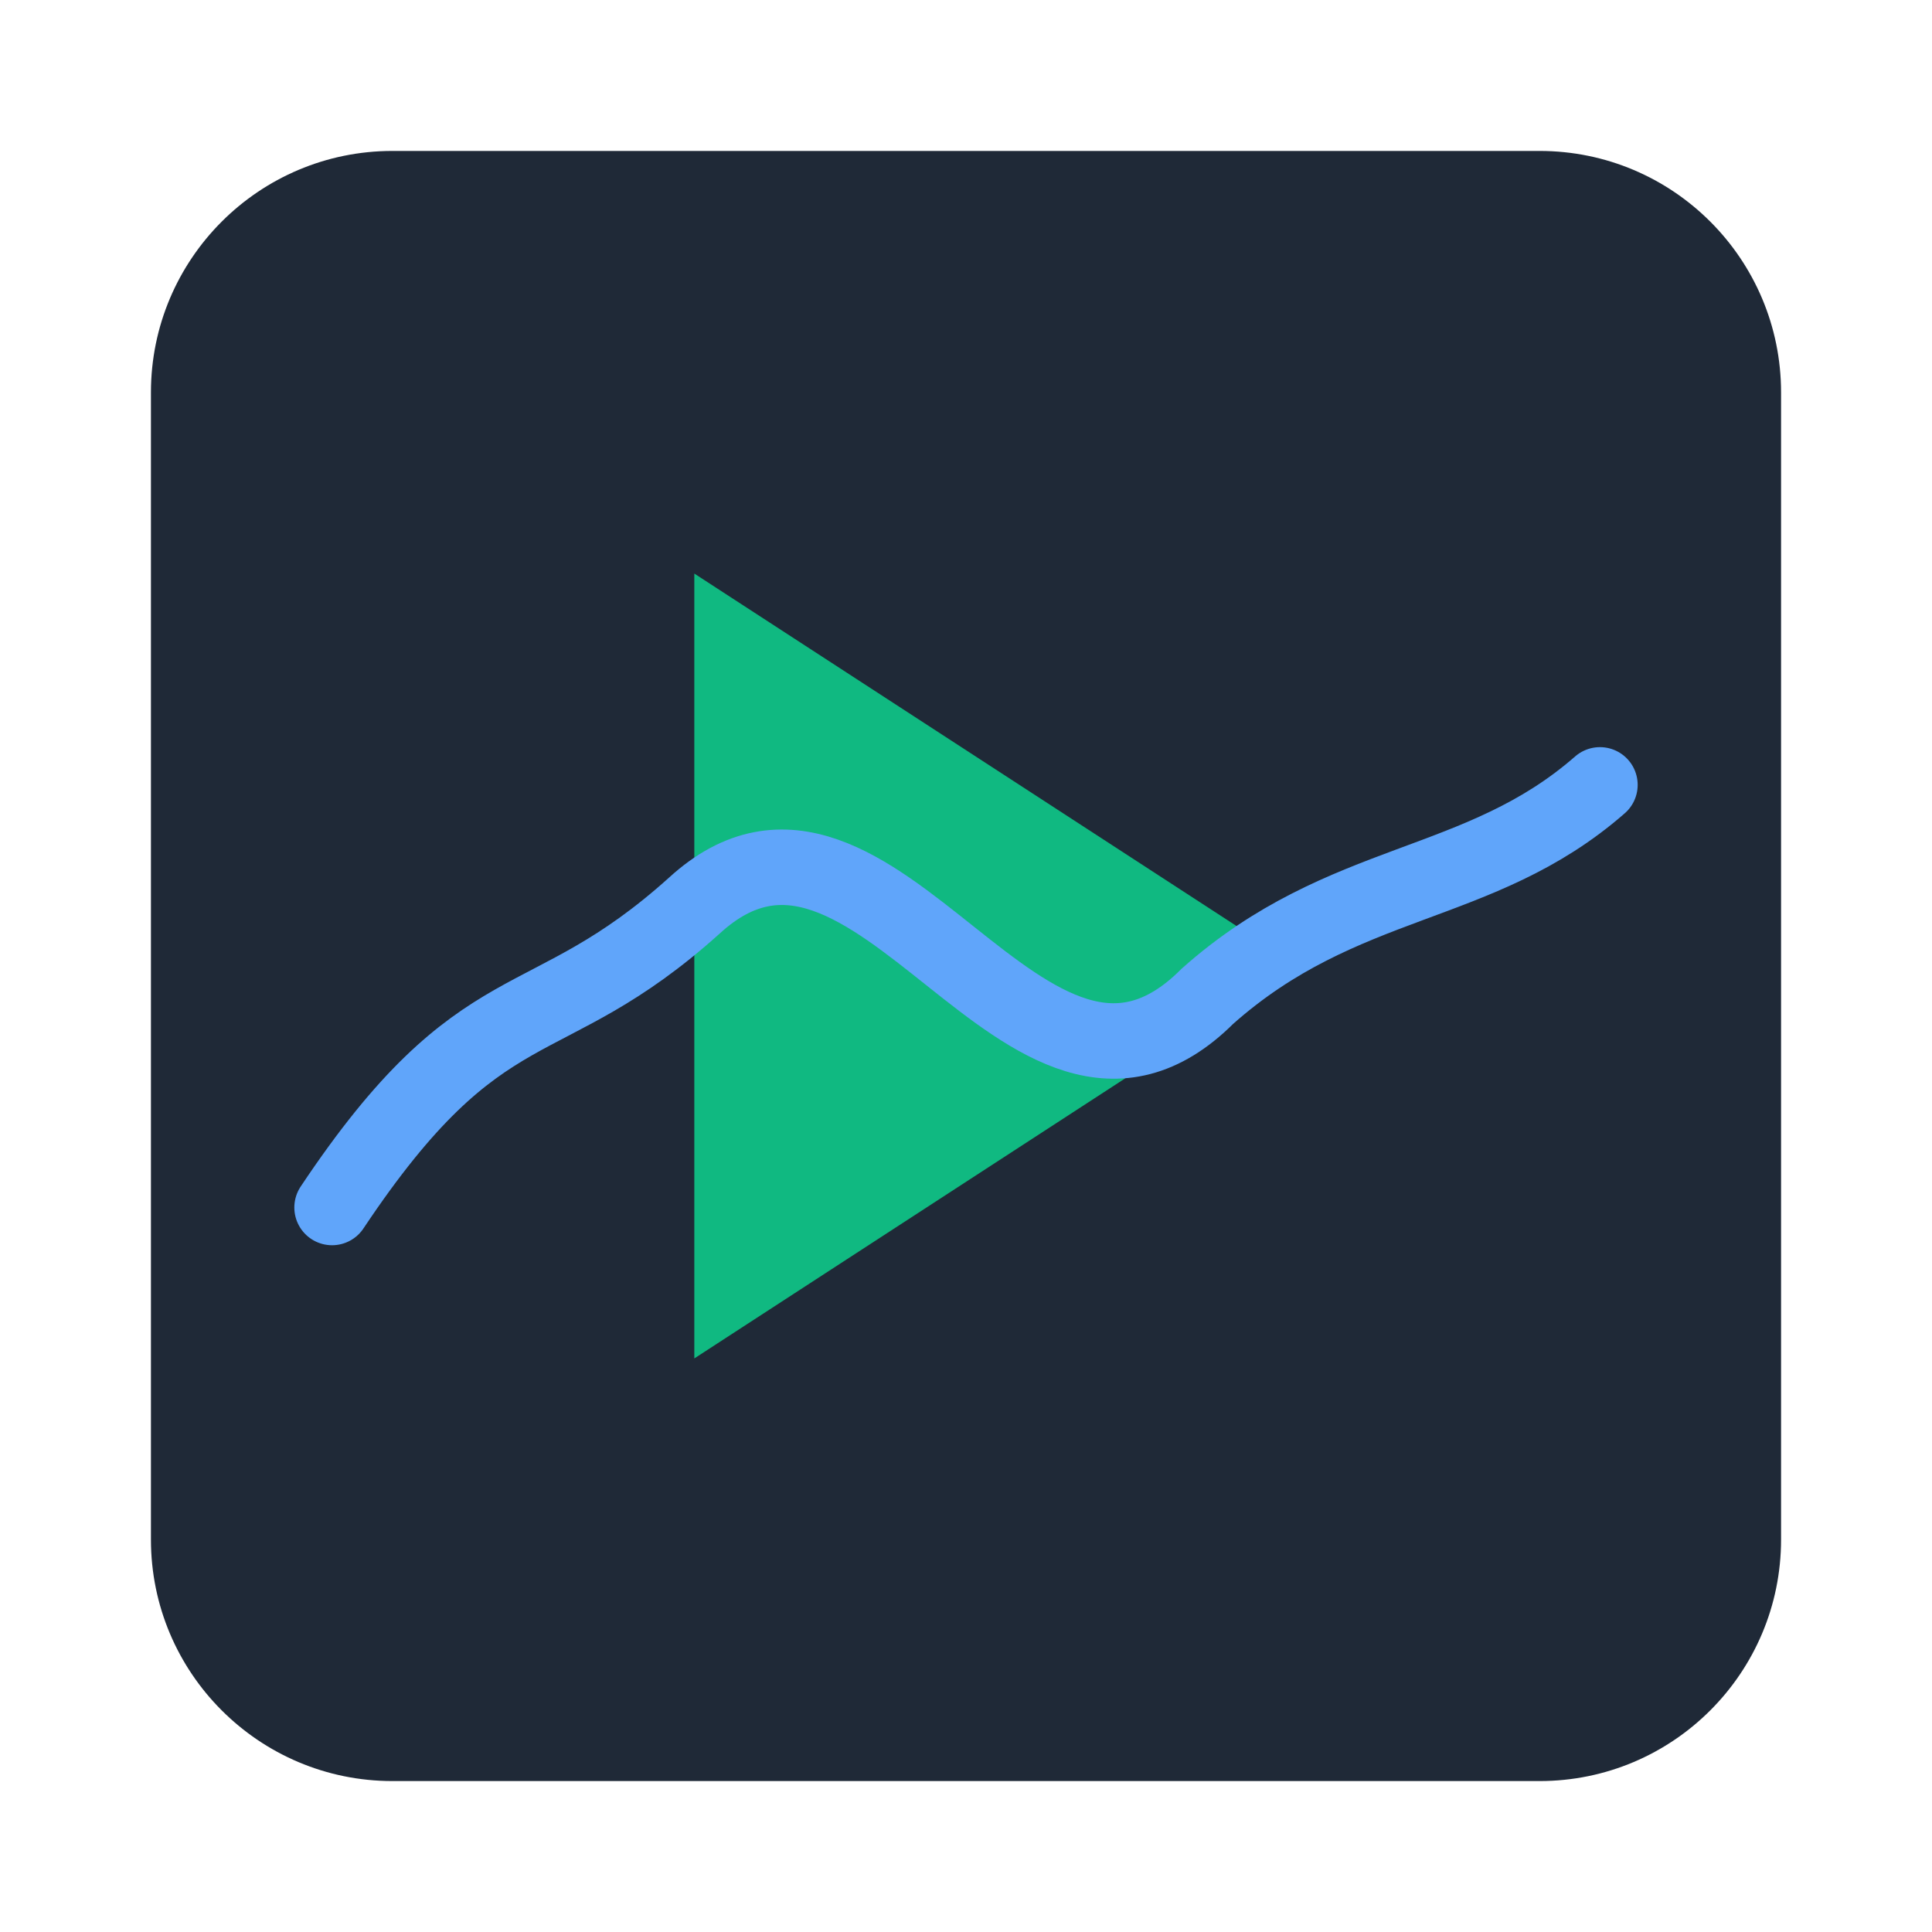
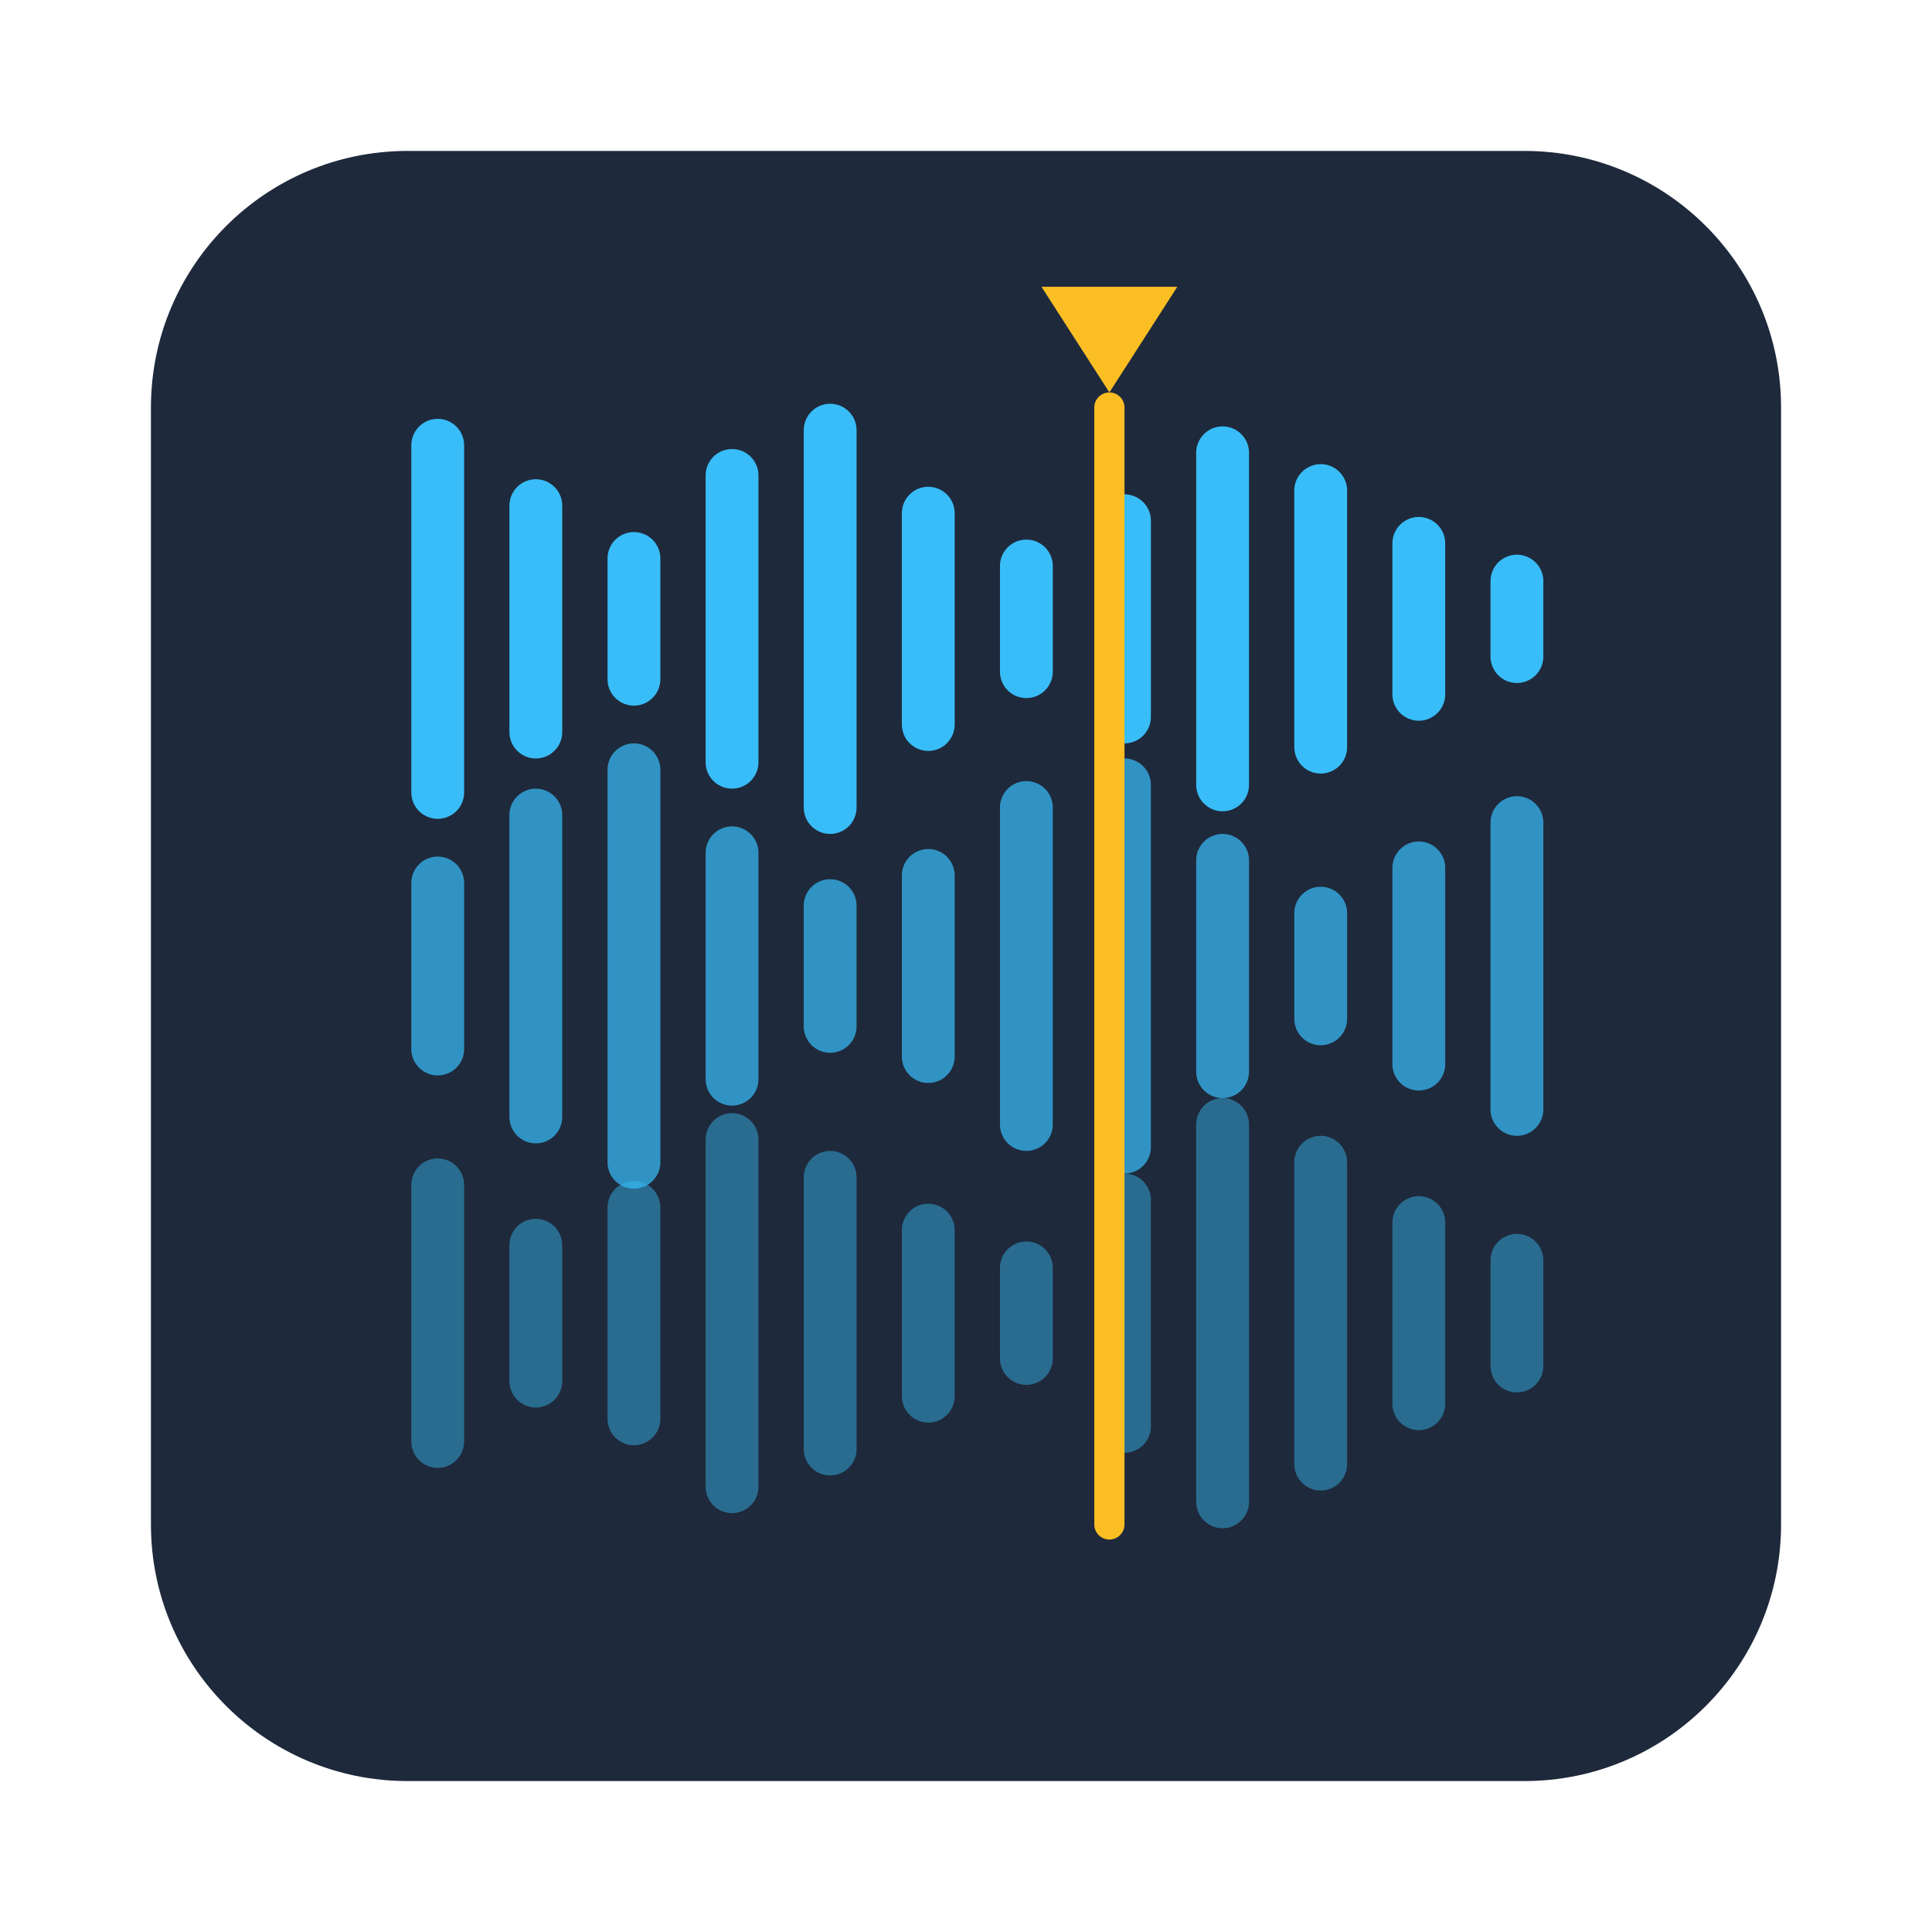
<svg xmlns="http://www.w3.org/2000/svg" width="256" height="256" viewBox="0 0 256 256">
-   <rect x="20" y="20" width="216" height="216" rx="32" ry="32" fill="#1f2937" />
-   <path d="M92 76 L92 180 L172 128 Z" fill="#10b981" />
-   <path d="M44 160 C64 130 72 138 92 120 C116 98 136 156 160 132 C178 116 196 118 212 104" fill="none" stroke="#60a5fa" stroke-width="10" stroke-linecap="round" />
+   <rect x="20" y="20" width="216" height="216" rx="34" ry="34" fill="#1e293b" />
+   <path d="M58 59.0V105.0 M71 67.0V97.0 M84 74.0V90.0 M97 63.0V101.0 M110 57.0V107.0 M123 68.0V96.0 M136 75.0V89.0 M149 69.0V95.0 M162 60.0V104.0 M175 65.0V99.0 M188 72.0V92.0 M201 77.0V87.0" stroke="#38bdf8" stroke-width="7" stroke-linecap="round" opacity="1.0" />
+   <path d="M58 117.0V139.0 M71 108.0V148.0 M84 102.0V154.0 M97 113.0V143.0 M110 120.0V136.0 M123 116.0V140.0 M136 107.0V149.0 M149 104.0V152.0 M162 114.0V142.0 M175 121.0V135.0 M188 115.0V141.0 M201 109.0V147.0" stroke="#38bdf8" stroke-width="7" stroke-linecap="round" opacity="0.72" />
+   <path d="M58 157.0V191.0 M71 165.0V183.0 M84 160.0V188.0 M97 151.0V197.0 M110 156.0V192.0 M123 163.0V185.0 M136 168.0V180.0 M149 159.0V189.0 M162 149.0V199.0 M175 154.0V194.0 M188 162.0V186.0 M201 167.0V181.0" stroke="#38bdf8" stroke-width="7" stroke-linecap="round" opacity="0.45" />
+   <rect x="145" y="52" width="4" height="152" rx="2" fill="#fbbf24" />
+   <polygon points="138,38 156,38 147,52" fill="#fbbf24" />
</svg>
